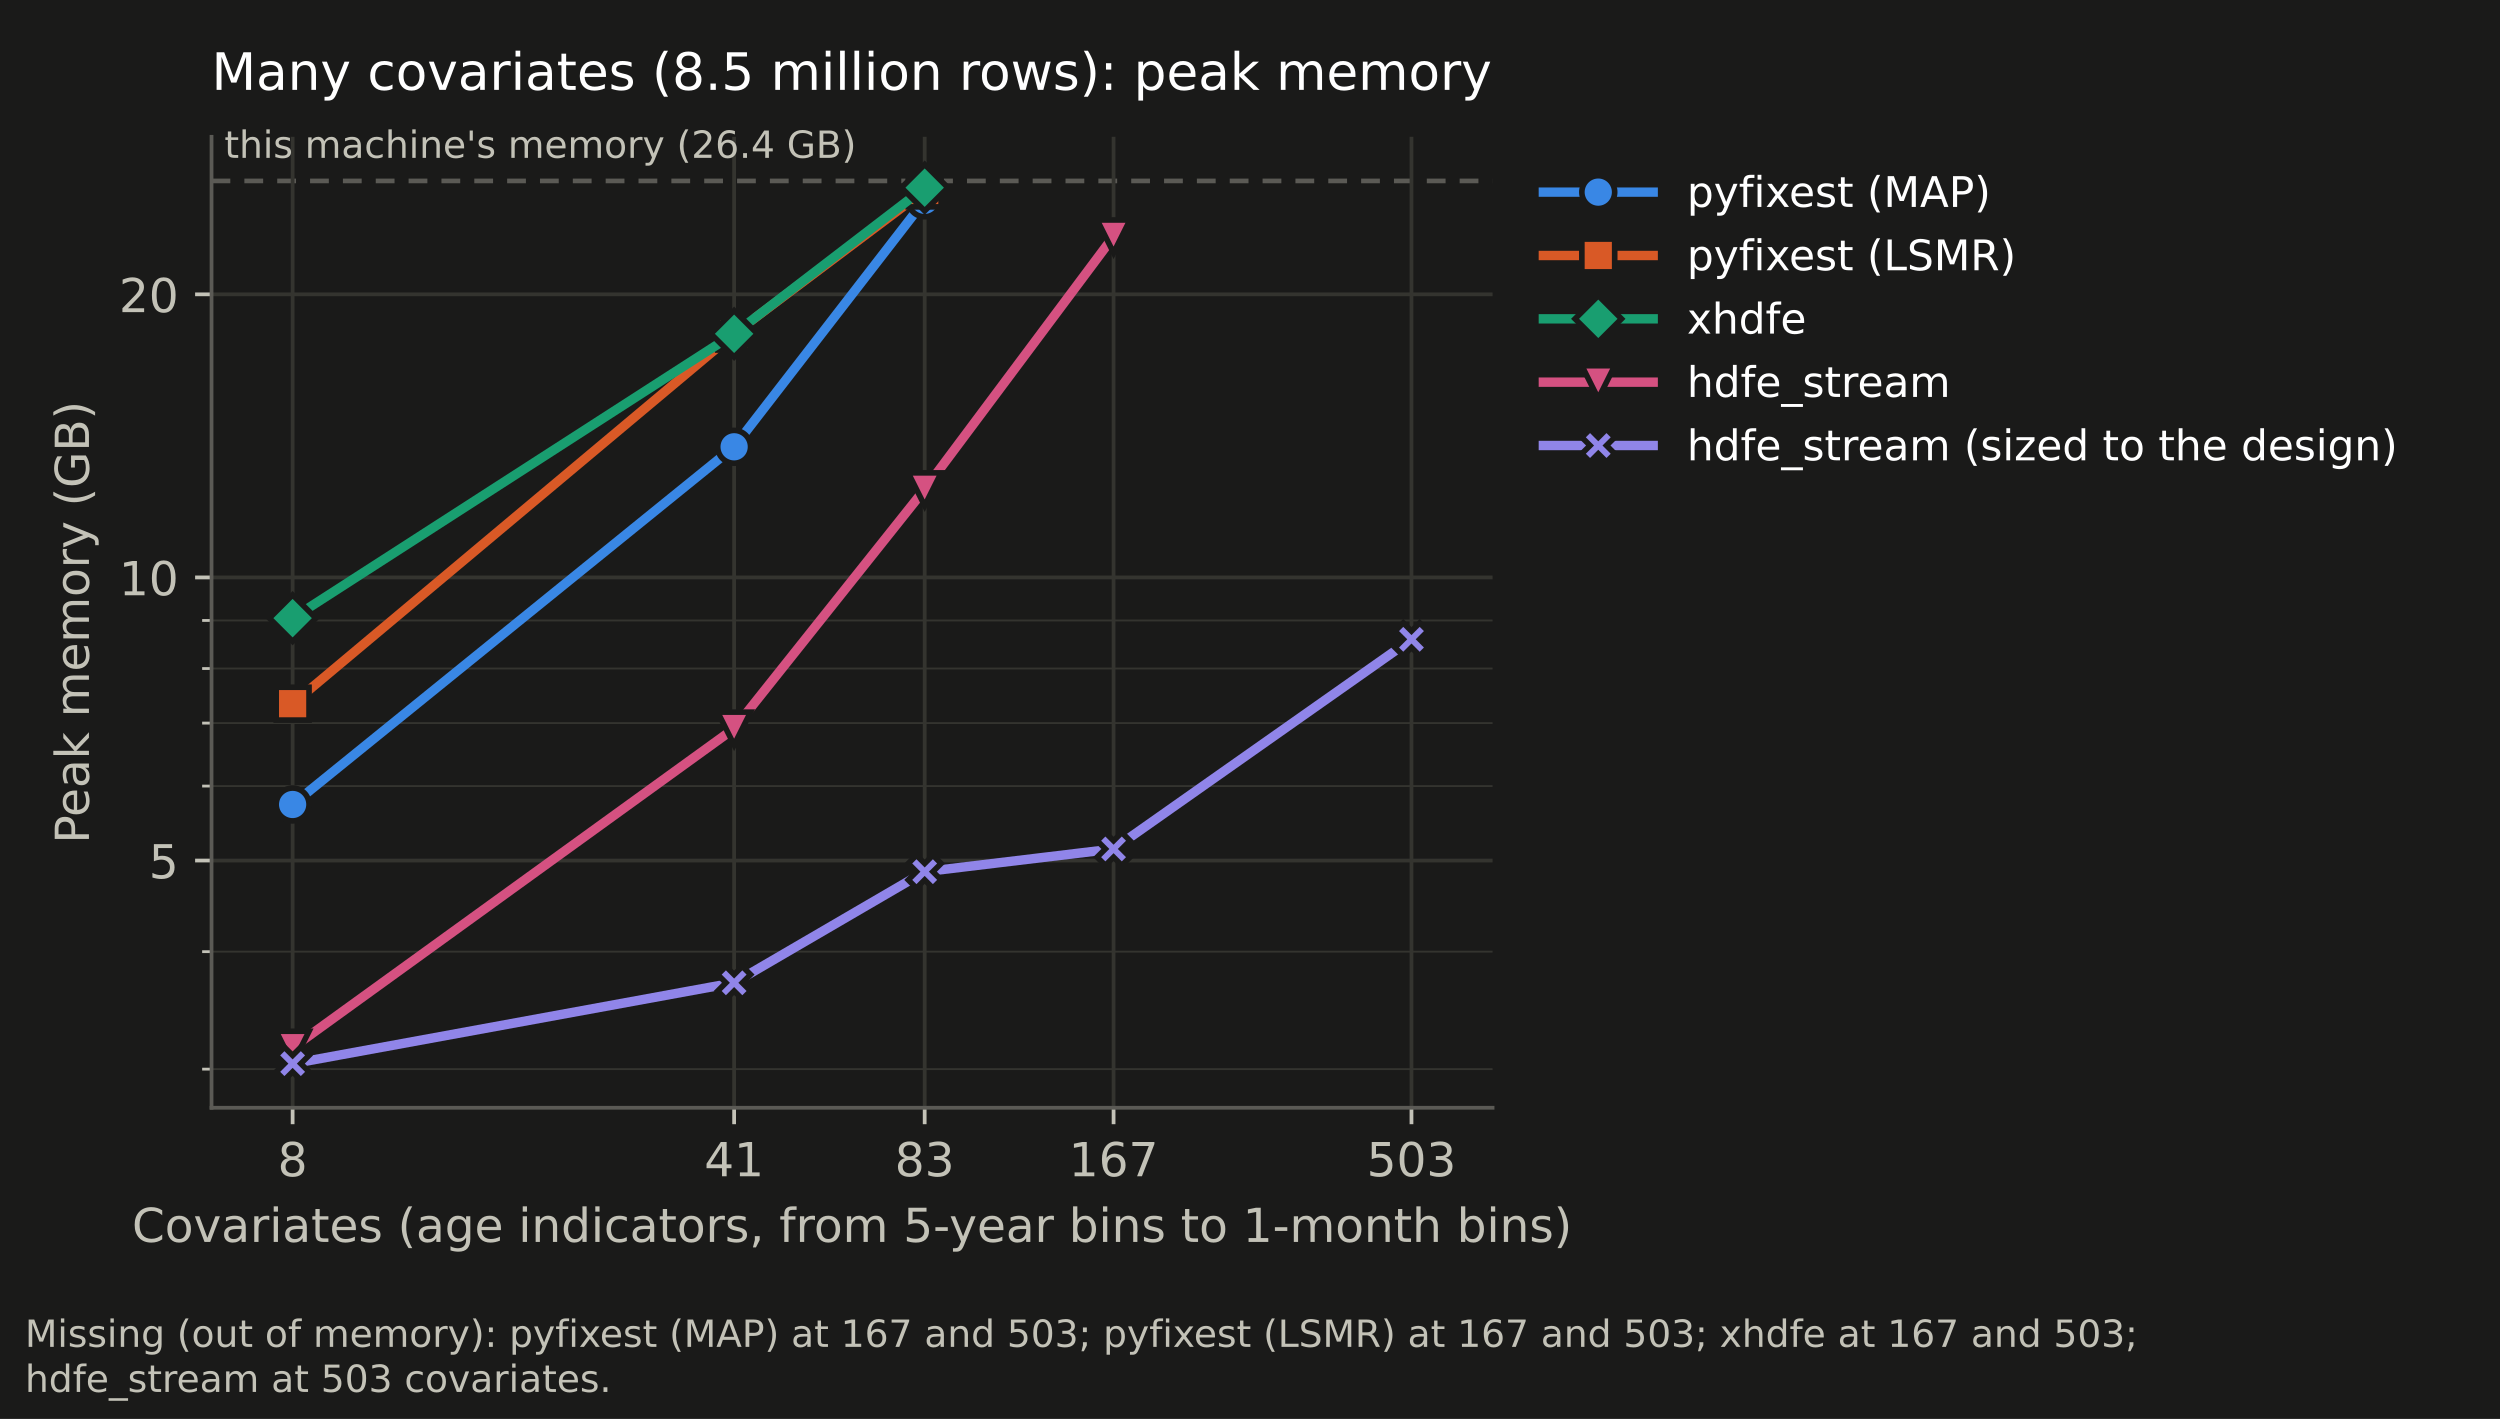
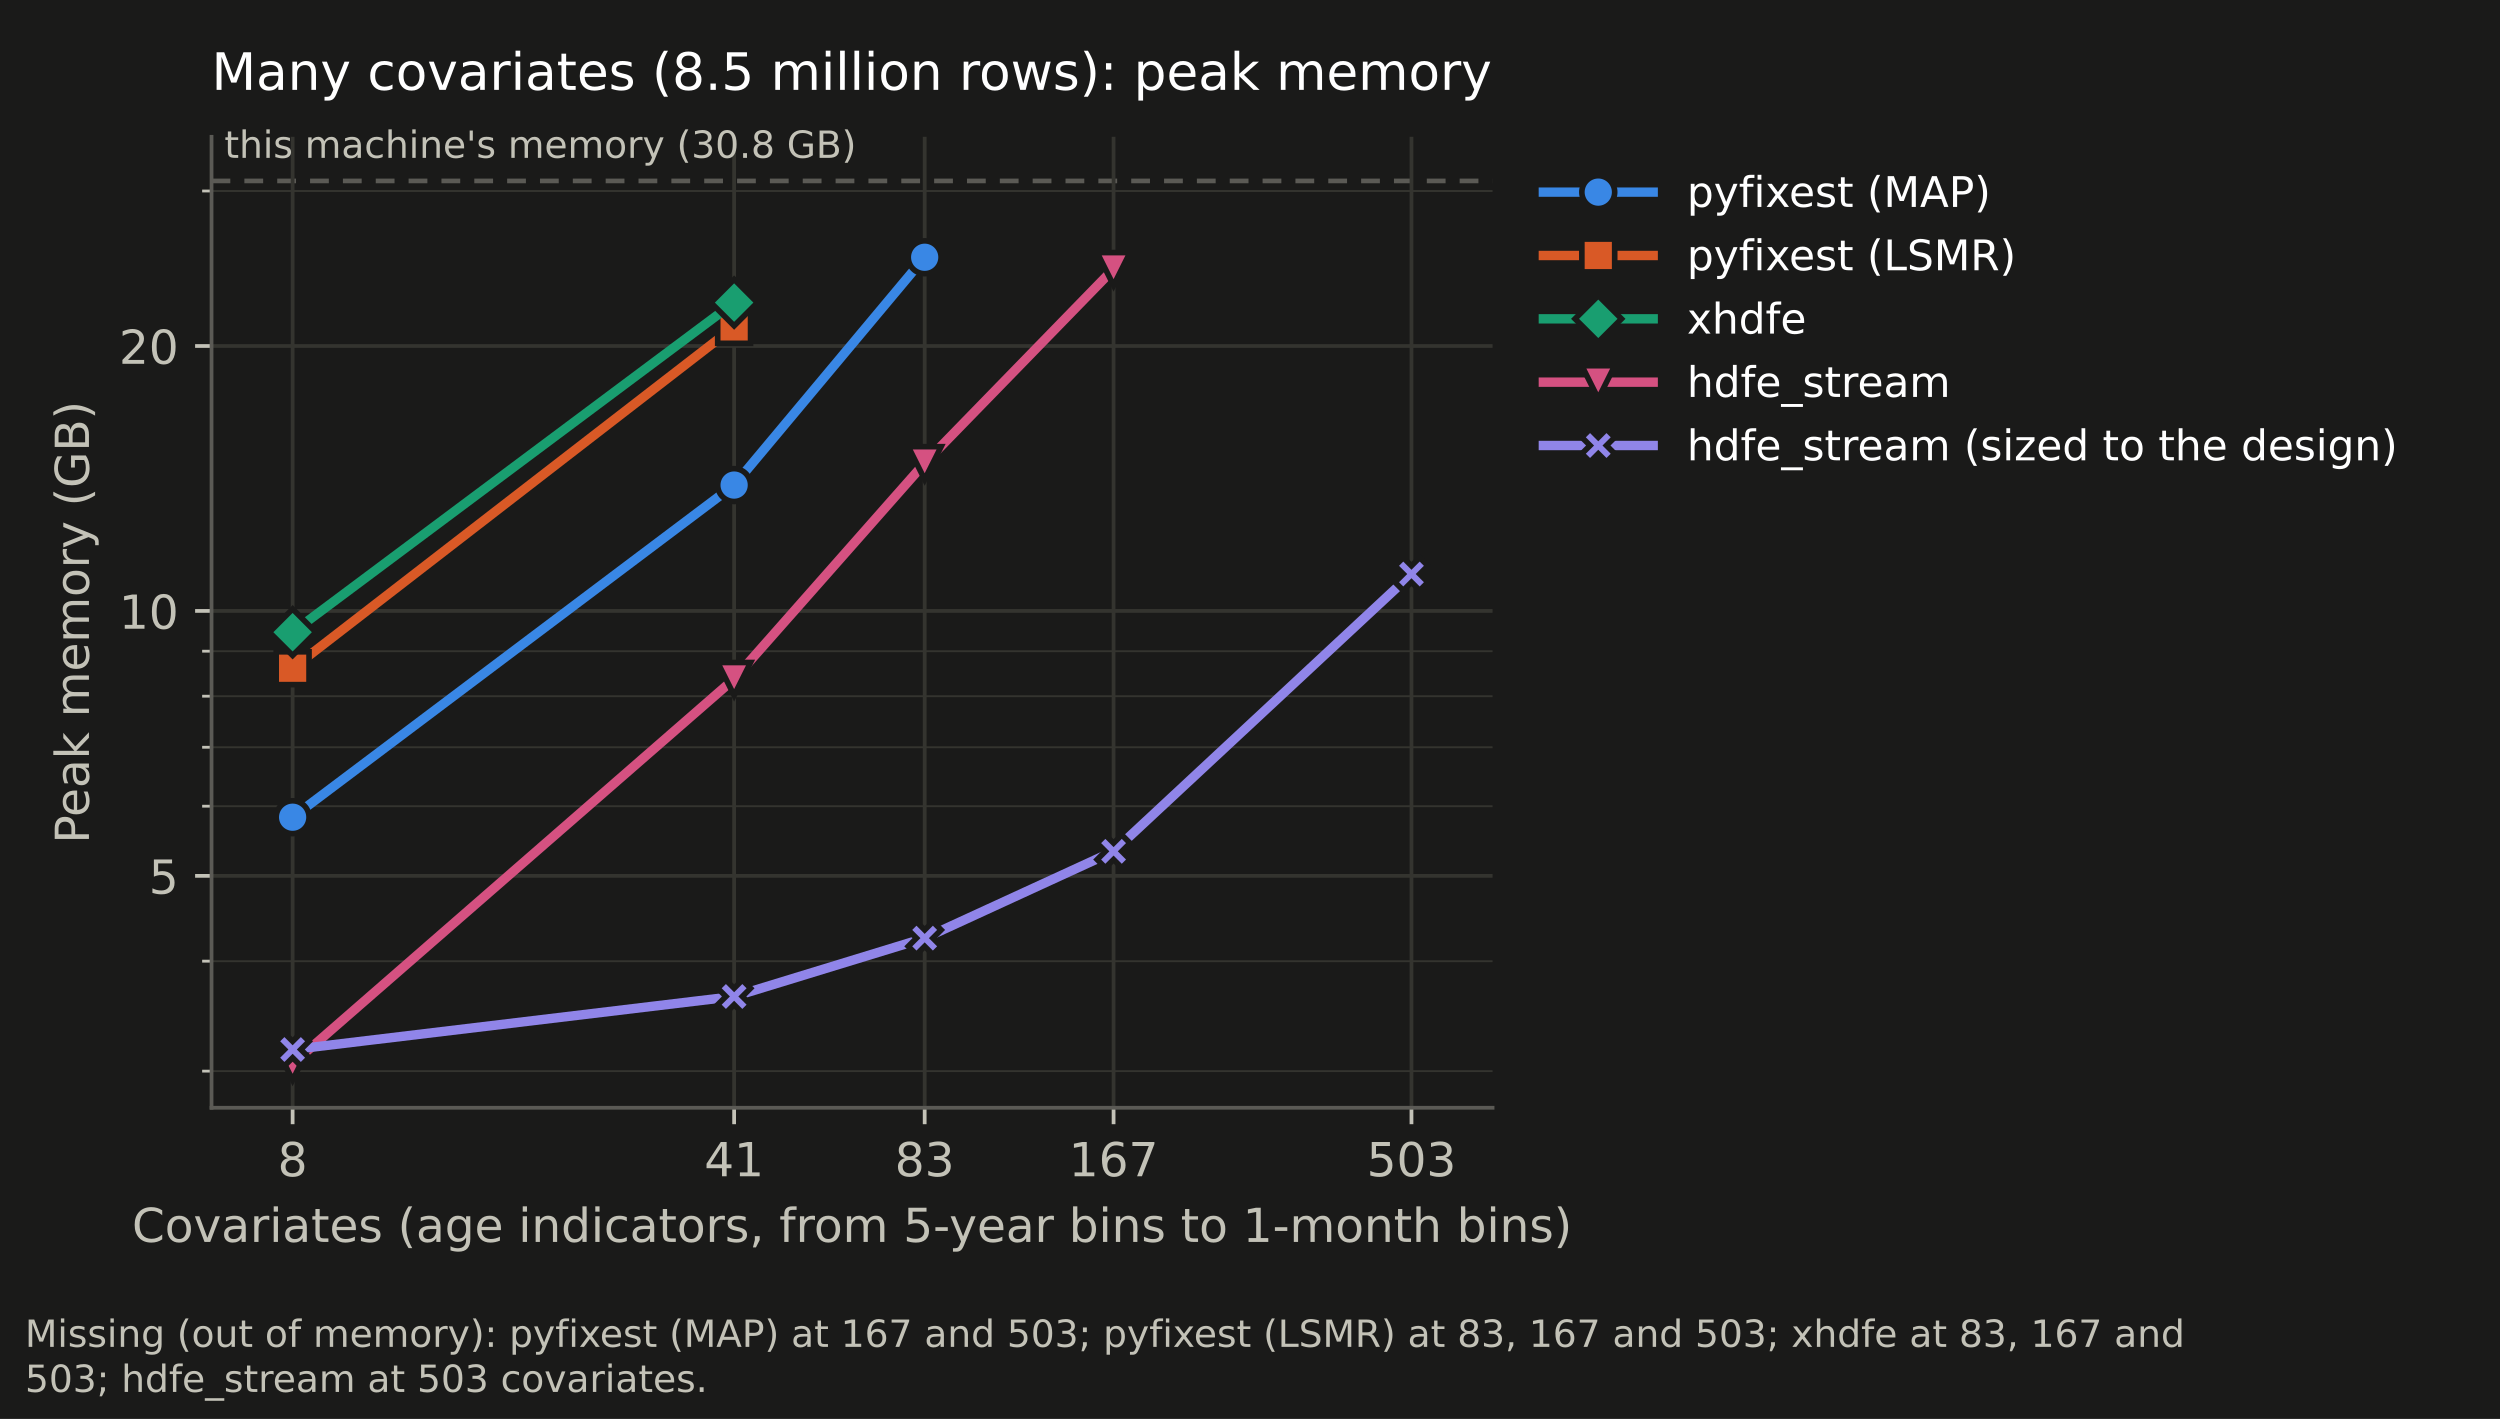
<svg xmlns="http://www.w3.org/2000/svg" xmlns:xlink="http://www.w3.org/1999/xlink" width="532.8pt" height="302.4pt" viewBox="0 0 532.8 302.4" version="1.1">
  <defs>
    <style type="text/css">*{stroke-linejoin: round; stroke-linecap: butt}</style>
  </defs>
  <g id="figure_1">
    <g id="patch_1">
      <path d="M 0 302.4  L 532.8 302.4  L 532.8 0  L 0 0  z " style="fill: #1a1a19" />
    </g>
    <g id="axes_1">
      <g id="patch_2">
        <path d="M 45.082 236.086  L 318.093 236.086  L 318.093 29.157  L 45.082 29.157  z " style="fill: #1a1a19" />
      </g>
      <g id="line2d_1">
        <path d="M 45.082 38.563  L 318.093 38.563  " clip-path="url(#p2034b3658c)" style="fill: none; stroke-dasharray: 4,3; stroke-dashoffset: 0; stroke: #5b5a55" />
      </g>
      <g id="matplotlib.axis_1">
        <g id="xtick_1">
          <g id="line2d_2">
            <path d="M 62.363 236.086  L 62.363 29.157  " clip-path="url(#p2034b3658c)" style="fill: none; stroke: #34342f; stroke-width: 0.8; stroke-linecap: square" />
          </g>
          <g id="line2d_3">
            <defs>
              <path id="m5e53d894cf" d="M 0 0  L 0 3.5  " style="stroke: #c3c2b7; stroke-width: 0.8" />
            </defs>
            <g>
              <use xlink:href="#m5e53d894cf" x="62.363" y="236.086" style="fill: #c3c2b7; stroke: #c3c2b7; stroke-width: 0.8" />
            </g>
          </g>
          <g id="text_1">
            <text style="font-size: 10px; font-family: 'DejaVu Sans', 'Bitstream Vera Sans', 'Computer Modern Sans Serif', 'Lucida Grande', 'Verdana', 'Geneva', 'Lucid', 'Arial', 'Helvetica', 'Avant Garde', sans-serif; text-anchor: middle; fill: #c3c2b7" x="62.363" y="250.683" transform="rotate(-0 62.36259 250.6833)">8</text>
          </g>
        </g>
        <g id="xtick_2">
          <g id="line2d_4">
            <path d="M 156.457 236.086  L 156.457 29.157  " clip-path="url(#p2034b3658c)" style="fill: none; stroke: #34342f; stroke-width: 0.8; stroke-linecap: square" />
          </g>
          <g id="line2d_5">
            <g>
              <use xlink:href="#m5e53d894cf" x="156.457" y="236.086" style="fill: #c3c2b7; stroke: #c3c2b7; stroke-width: 0.8" />
            </g>
          </g>
          <g id="text_2">
            <text style="font-size: 10px; font-family: 'DejaVu Sans', 'Bitstream Vera Sans', 'Computer Modern Sans Serif', 'Lucida Grande', 'Verdana', 'Geneva', 'Lucid', 'Arial', 'Helvetica', 'Avant Garde', sans-serif; text-anchor: middle; fill: #c3c2b7" x="156.457" y="250.683" transform="rotate(-0 156.4571 250.6833)">41</text>
          </g>
        </g>
        <g id="xtick_3">
          <g id="line2d_6">
            <path d="M 197.067 236.086  L 197.067 29.157  " clip-path="url(#p2034b3658c)" style="fill: none; stroke: #34342f; stroke-width: 0.8; stroke-linecap: square" />
          </g>
          <g id="line2d_7">
            <g>
              <use xlink:href="#m5e53d894cf" x="197.067" y="236.086" style="fill: #c3c2b7; stroke: #c3c2b7; stroke-width: 0.8" />
            </g>
          </g>
          <g id="text_3">
            <text style="font-size: 10px; font-family: 'DejaVu Sans', 'Bitstream Vera Sans', 'Computer Modern Sans Serif', 'Lucida Grande', 'Verdana', 'Geneva', 'Lucid', 'Arial', 'Helvetica', 'Avant Garde', sans-serif; text-anchor: middle; fill: #c3c2b7" x="197.067" y="250.683" transform="rotate(-0 197.067 250.6833)">83</text>
          </g>
        </g>
        <g id="xtick_4">
          <g id="line2d_8">
            <path d="M 237.325 236.086  L 237.325 29.157  " clip-path="url(#p2034b3658c)" style="fill: none; stroke: #34342f; stroke-width: 0.8; stroke-linecap: square" />
          </g>
          <g id="line2d_9">
            <g>
              <use xlink:href="#m5e53d894cf" x="237.325" y="236.086" style="fill: #c3c2b7; stroke: #c3c2b7; stroke-width: 0.8" />
            </g>
          </g>
          <g id="text_4">
            <text style="font-size: 10px; font-family: 'DejaVu Sans', 'Bitstream Vera Sans', 'Computer Modern Sans Serif', 'Lucida Grande', 'Verdana', 'Geneva', 'Lucid', 'Arial', 'Helvetica', 'Avant Garde', sans-serif; text-anchor: middle; fill: #c3c2b7" x="237.325" y="250.683" transform="rotate(-0 237.3247 250.6833)">167</text>
          </g>
        </g>
        <g id="xtick_5">
          <g id="line2d_10">
            <path d="M 300.813 236.086  L 300.813 29.157  " clip-path="url(#p2034b3658c)" style="fill: none; stroke: #34342f; stroke-width: 0.8; stroke-linecap: square" />
          </g>
          <g id="line2d_11">
            <g>
              <use xlink:href="#m5e53d894cf" x="300.813" y="236.086" style="fill: #c3c2b7; stroke: #c3c2b7; stroke-width: 0.8" />
            </g>
          </g>
          <g id="text_5">
            <text style="font-size: 10px; font-family: 'DejaVu Sans', 'Bitstream Vera Sans', 'Computer Modern Sans Serif', 'Lucida Grande', 'Verdana', 'Geneva', 'Lucid', 'Arial', 'Helvetica', 'Avant Garde', sans-serif; text-anchor: middle; fill: #c3c2b7" x="300.813" y="250.683" transform="rotate(-0 300.8131 250.6833)">503</text>
          </g>
        </g>
        <g id="text_6">
          <text style="font-size: 10px; font-family: 'DejaVu Sans', 'Bitstream Vera Sans', 'Computer Modern Sans Serif', 'Lucida Grande', 'Verdana', 'Geneva', 'Lucid', 'Arial', 'Helvetica', 'Avant Garde', sans-serif; text-anchor: middle; fill: #c3c2b7" x="181.588" y="264.684" transform="rotate(-0 181.5878 264.6841)">Covariates (age indicators, from 5-year bins to 1-month bins)</text>
        </g>
      </g>
      <g id="matplotlib.axis_2">
        <g id="ytick_1">
          <g id="line2d_12">
-             <path d="M 45.082 183.393  L 318.093 183.393  " clip-path="url(#p2034b3658c)" style="fill: none; stroke: #34342f; stroke-width: 0.8; stroke-linecap: square" />
+             <path d="M 45.082 186.667  L 318.093 186.667  " clip-path="url(#p2034b3658c)" style="fill: none; stroke: #34342f; stroke-width: 0.8; stroke-linecap: square" />
          </g>
          <g id="line2d_13">
            <defs>
              <path id="m9ad4db9a4c" d="M 0 0  L -3.5 0  " style="stroke: #c3c2b7; stroke-width: 0.8" />
            </defs>
            <g>
-               <use xlink:href="#m9ad4db9a4c" x="45.082" y="183.393" style="fill: #c3c2b7; stroke: #c3c2b7; stroke-width: 0.8" />
+               <use xlink:href="#m9ad4db9a4c" x="45.082" y="186.667" style="fill: #c3c2b7; stroke: #c3c2b7; stroke-width: 0.8" />
            </g>
          </g>
          <g id="text_7">
-             <text style="font-size: 10px; font-family: 'DejaVu Sans', 'Bitstream Vera Sans', 'Computer Modern Sans Serif', 'Lucida Grande', 'Verdana', 'Geneva', 'Lucid', 'Arial', 'Helvetica', 'Avant Garde', sans-serif; text-anchor: end; fill: #c3c2b7" x="38.082" y="187.192" transform="rotate(-0 38.08234 187.1917)">5</text>
+             <text style="font-size: 10px; font-family: 'DejaVu Sans', 'Bitstream Vera Sans', 'Computer Modern Sans Serif', 'Lucida Grande', 'Verdana', 'Geneva', 'Lucid', 'Arial', 'Helvetica', 'Avant Garde', sans-serif; text-anchor: end; fill: #c3c2b7" x="38.082" y="190.466" transform="rotate(-0 38.08234 190.4658)">5</text>
          </g>
        </g>
        <g id="ytick_2">
          <g id="line2d_14">
-             <path d="M 45.082 123.061  L 318.093 123.061  " clip-path="url(#p2034b3658c)" style="fill: none; stroke: #34342f; stroke-width: 0.8; stroke-linecap: square" />
+             <path d="M 45.082 130.202  L 318.093 130.202  " clip-path="url(#p2034b3658c)" style="fill: none; stroke: #34342f; stroke-width: 0.8; stroke-linecap: square" />
          </g>
          <g id="line2d_15">
            <g>
-               <use xlink:href="#m9ad4db9a4c" x="45.082" y="123.061" style="fill: #c3c2b7; stroke: #c3c2b7; stroke-width: 0.8" />
+               <use xlink:href="#m9ad4db9a4c" x="45.082" y="130.202" style="fill: #c3c2b7; stroke: #c3c2b7; stroke-width: 0.8" />
            </g>
          </g>
          <g id="text_8">
-             <text style="font-size: 10px; font-family: 'DejaVu Sans', 'Bitstream Vera Sans', 'Computer Modern Sans Serif', 'Lucida Grande', 'Verdana', 'Geneva', 'Lucid', 'Arial', 'Helvetica', 'Avant Garde', sans-serif; text-anchor: end; fill: #c3c2b7" x="38.082" y="126.86" transform="rotate(-0 38.08234 126.8596)">10</text>
+             <text style="font-size: 10px; font-family: 'DejaVu Sans', 'Bitstream Vera Sans', 'Computer Modern Sans Serif', 'Lucida Grande', 'Verdana', 'Geneva', 'Lucid', 'Arial', 'Helvetica', 'Avant Garde', sans-serif; text-anchor: end; fill: #c3c2b7" x="38.082" y="134.001" transform="rotate(-0 38.08234 134.0008)">10</text>
          </g>
        </g>
        <g id="ytick_3">
          <g id="line2d_16">
-             <path d="M 45.082 62.729  L 318.093 62.729  " clip-path="url(#p2034b3658c)" style="fill: none; stroke: #34342f; stroke-width: 0.8; stroke-linecap: square" />
+             <path d="M 45.082 73.737  L 318.093 73.737  " clip-path="url(#p2034b3658c)" style="fill: none; stroke: #34342f; stroke-width: 0.8; stroke-linecap: square" />
          </g>
          <g id="line2d_17">
            <g>
-               <use xlink:href="#m9ad4db9a4c" x="45.082" y="62.729" style="fill: #c3c2b7; stroke: #c3c2b7; stroke-width: 0.8" />
+               <use xlink:href="#m9ad4db9a4c" x="45.082" y="73.737" style="fill: #c3c2b7; stroke: #c3c2b7; stroke-width: 0.8" />
            </g>
          </g>
          <g id="text_9">
-             <text style="font-size: 10px; font-family: 'DejaVu Sans', 'Bitstream Vera Sans', 'Computer Modern Sans Serif', 'Lucida Grande', 'Verdana', 'Geneva', 'Lucid', 'Arial', 'Helvetica', 'Avant Garde', sans-serif; text-anchor: end; fill: #c3c2b7" x="38.082" y="66.527" transform="rotate(-0 38.08234 66.5274)">20</text>
+             <text style="font-size: 10px; font-family: 'DejaVu Sans', 'Bitstream Vera Sans', 'Computer Modern Sans Serif', 'Lucida Grande', 'Verdana', 'Geneva', 'Lucid', 'Arial', 'Helvetica', 'Avant Garde', sans-serif; text-anchor: end; fill: #c3c2b7" x="38.082" y="77.536" transform="rotate(-0 38.08234 77.53582)">20</text>
          </g>
        </g>
        <g id="ytick_4">
          <g id="line2d_18">
-             <path d="M 45.082 227.856  L 318.093 227.856  " clip-path="url(#p2034b3658c)" style="fill: none; stroke: #34342f; stroke-width: 0.4; stroke-linecap: square" />
+             <path d="M 45.082 228.28  L 318.093 228.28  " clip-path="url(#p2034b3658c)" style="fill: none; stroke: #34342f; stroke-width: 0.4; stroke-linecap: square" />
          </g>
          <g id="line2d_19">
            <defs>
              <path id="m36811fcc21" d="M 0 0  L -2 0  " style="stroke: #c3c2b7; stroke-width: 0.6" />
            </defs>
            <g>
-               <use xlink:href="#m36811fcc21" x="45.082" y="227.856" style="fill: #c3c2b7; stroke: #c3c2b7; stroke-width: 0.6" />
+               <use xlink:href="#m36811fcc21" x="45.082" y="228.28" style="fill: #c3c2b7; stroke: #c3c2b7; stroke-width: 0.6" />
            </g>
          </g>
        </g>
        <g id="ytick_5">
          <g id="line2d_20">
-             <path d="M 45.082 202.815  L 318.093 202.815  " clip-path="url(#p2034b3658c)" style="fill: none; stroke: #34342f; stroke-width: 0.4; stroke-linecap: square" />
+             <path d="M 45.082 204.845  L 318.093 204.845  " clip-path="url(#p2034b3658c)" style="fill: none; stroke: #34342f; stroke-width: 0.4; stroke-linecap: square" />
          </g>
          <g id="line2d_21">
            <g>
-               <use xlink:href="#m36811fcc21" x="45.082" y="202.815" style="fill: #c3c2b7; stroke: #c3c2b7; stroke-width: 0.6" />
+               <use xlink:href="#m36811fcc21" x="45.082" y="204.845" style="fill: #c3c2b7; stroke: #c3c2b7; stroke-width: 0.6" />
            </g>
          </g>
        </g>
        <g id="ytick_6">
          <g id="line2d_22">
-             <path d="M 45.082 167.523  L 318.093 167.523  " clip-path="url(#p2034b3658c)" style="fill: none; stroke: #34342f; stroke-width: 0.4; stroke-linecap: square" />
+             <path d="M 45.082 171.815  L 318.093 171.815  " clip-path="url(#p2034b3658c)" style="fill: none; stroke: #34342f; stroke-width: 0.4; stroke-linecap: square" />
          </g>
          <g id="line2d_23">
            <g>
-               <use xlink:href="#m36811fcc21" x="45.082" y="167.523" style="fill: #c3c2b7; stroke: #c3c2b7; stroke-width: 0.6" />
+               <use xlink:href="#m36811fcc21" x="45.082" y="171.815" style="fill: #c3c2b7; stroke: #c3c2b7; stroke-width: 0.6" />
            </g>
          </g>
        </g>
        <g id="ytick_7">
          <g id="line2d_24">
-             <path d="M 45.082 154.106  L 318.093 154.106  " clip-path="url(#p2034b3658c)" style="fill: none; stroke: #34342f; stroke-width: 0.4; stroke-linecap: square" />
+             <path d="M 45.082 159.257  L 318.093 159.257  " clip-path="url(#p2034b3658c)" style="fill: none; stroke: #34342f; stroke-width: 0.4; stroke-linecap: square" />
          </g>
          <g id="line2d_25">
            <g>
-               <use xlink:href="#m36811fcc21" x="45.082" y="154.106" style="fill: #c3c2b7; stroke: #c3c2b7; stroke-width: 0.6" />
+               <use xlink:href="#m36811fcc21" x="45.082" y="159.257" style="fill: #c3c2b7; stroke: #c3c2b7; stroke-width: 0.6" />
            </g>
          </g>
        </g>
        <g id="ytick_8">
          <g id="line2d_26">
-             <path d="M 45.082 142.483  L 318.093 142.483  " clip-path="url(#p2034b3658c)" style="fill: none; stroke: #34342f; stroke-width: 0.4; stroke-linecap: square" />
+             <path d="M 45.082 148.38  L 318.093 148.38  " clip-path="url(#p2034b3658c)" style="fill: none; stroke: #34342f; stroke-width: 0.4; stroke-linecap: square" />
          </g>
          <g id="line2d_27">
            <g>
-               <use xlink:href="#m36811fcc21" x="45.082" y="142.483" style="fill: #c3c2b7; stroke: #c3c2b7; stroke-width: 0.6" />
+               <use xlink:href="#m36811fcc21" x="45.082" y="148.38" style="fill: #c3c2b7; stroke: #c3c2b7; stroke-width: 0.6" />
            </g>
          </g>
        </g>
        <g id="ytick_9">
          <g id="line2d_28">
-             <path d="M 45.082 132.231  L 318.093 132.231  " clip-path="url(#p2034b3658c)" style="fill: none; stroke: #34342f; stroke-width: 0.4; stroke-linecap: square" />
+             <path d="M 45.082 138.785  L 318.093 138.785  " clip-path="url(#p2034b3658c)" style="fill: none; stroke: #34342f; stroke-width: 0.4; stroke-linecap: square" />
          </g>
          <g id="line2d_29">
            <g>
-               <use xlink:href="#m36811fcc21" x="45.082" y="132.231" style="fill: #c3c2b7; stroke: #c3c2b7; stroke-width: 0.6" />
+               <use xlink:href="#m36811fcc21" x="45.082" y="138.785" style="fill: #c3c2b7; stroke: #c3c2b7; stroke-width: 0.6" />
+             </g>
+           </g>
+         </g>
+         <g id="ytick_10">
+           <g id="line2d_30">
+             <path d="M 45.082 40.707  L 318.093 40.707  " clip-path="url(#p2034b3658c)" style="fill: none; stroke: #34342f; stroke-width: 0.4; stroke-linecap: square" />
+           </g>
+           <g id="line2d_31">
+             <g>
+               <use xlink:href="#m36811fcc21" x="45.082" y="40.707" style="fill: #c3c2b7; stroke: #c3c2b7; stroke-width: 0.6" />
            </g>
          </g>
        </g>
        <g id="text_10">
          <text style="font-size: 10px; font-family: 'DejaVu Sans', 'Bitstream Vera Sans', 'Computer Modern Sans Serif', 'Lucida Grande', 'Verdana', 'Geneva', 'Lucid', 'Arial', 'Helvetica', 'Avant Garde', sans-serif; text-anchor: middle; fill: #c3c2b7" x="18.955" y="132.622" transform="rotate(-90 18.955 132.6215)">Peak memory (GB)</text>
        </g>
      </g>
      <g id="patch_3">
        <path d="M 45.082 236.086  L 45.082 29.157  " style="fill: none; stroke: #5b5a55; stroke-width: 0.8; stroke-linejoin: miter; stroke-linecap: square" />
      </g>
      <g id="patch_4">
        <path d="M 45.082 236.086  L 318.093 236.086  " style="fill: none; stroke: #5b5a55; stroke-width: 0.8; stroke-linejoin: miter; stroke-linecap: square" />
      </g>
-       <g id="line2d_30">
-         <path d="M 62.363 171.452  L 156.457 95.222  L 197.067 42.695  " clip-path="url(#p2034b3658c)" style="fill: none; stroke: #3987e5; stroke-width: 2; stroke-linecap: square" />
+       <g id="line2d_32">
+         <path d="M 62.363 174.164  L 156.457 103.378  L 197.067 54.828  " clip-path="url(#p2034b3658c)" style="fill: none; stroke: #3987e5; stroke-width: 2; stroke-linecap: square" />
        <defs>
          <path id="m9568807331" d="M 0 3.5  C 0.928 3.5 1.819 3.131 2.475 2.475  C 3.131 1.819 3.5 0.928 3.5 0  C 3.5 -0.928 3.131 -1.819 2.475 -2.475  C 1.819 -3.131 0.928 -3.5 0 -3.5  C -0.928 -3.5 -1.819 -3.131 -2.475 -2.475  C -3.131 -1.819 -3.5 -0.928 -3.5 0  C -3.5 0.928 -3.131 1.819 -2.475 2.475  C -1.819 3.131 -0.928 3.5 0 3.5  z " style="stroke: #1a1a19; stroke-width: 1.2" />
        </defs>
        <g clip-path="url(#p2034b3658c)">
-           <use xlink:href="#m9568807331" x="62.363" y="171.452" style="fill: #3987e5; stroke: #1a1a19; stroke-width: 1.2" />
-           <use xlink:href="#m9568807331" x="156.457" y="95.222" style="fill: #3987e5; stroke: #1a1a19; stroke-width: 1.2" />
-           <use xlink:href="#m9568807331" x="197.067" y="42.695" style="fill: #3987e5; stroke: #1a1a19; stroke-width: 1.2" />
-         </g>
-       </g>
-       <g id="line2d_31">
-         <path d="M 62.363 149.966  L 156.457 71.098  L 197.067 40.588  " clip-path="url(#p2034b3658c)" style="fill: none; stroke: #d95926; stroke-width: 2; stroke-linecap: square" />
+           <use xlink:href="#m9568807331" x="62.363" y="174.164" style="fill: #3987e5; stroke: #1a1a19; stroke-width: 1.2" />
+           <use xlink:href="#m9568807331" x="156.457" y="103.378" style="fill: #3987e5; stroke: #1a1a19; stroke-width: 1.2" />
+           <use xlink:href="#m9568807331" x="197.067" y="54.828" style="fill: #3987e5; stroke: #1a1a19; stroke-width: 1.2" />
+         </g>
+       </g>
+       <g id="line2d_33">
+         <path d="M 62.363 142.411  L 156.457 69.67  " clip-path="url(#p2034b3658c)" style="fill: none; stroke: #d95926; stroke-width: 2; stroke-linecap: square" />
        <defs>
          <path id="m72b074f4e4" d="M -3.5 3.5  L 3.5 3.5  L 3.5 -3.5  L -3.5 -3.5  z " style="stroke: #1a1a19; stroke-width: 1.2; stroke-linejoin: miter" />
        </defs>
        <g clip-path="url(#p2034b3658c)">
-           <use xlink:href="#m72b074f4e4" x="62.363" y="149.966" style="fill: #d95926; stroke: #1a1a19; stroke-width: 1.2; stroke-linejoin: miter" />
-           <use xlink:href="#m72b074f4e4" x="156.457" y="71.098" style="fill: #d95926; stroke: #1a1a19; stroke-width: 1.2; stroke-linejoin: miter" />
-           <use xlink:href="#m72b074f4e4" x="197.067" y="40.588" style="fill: #d95926; stroke: #1a1a19; stroke-width: 1.2; stroke-linejoin: miter" />
-         </g>
-       </g>
-       <g id="line2d_32">
-         <path d="M 62.363 131.739  L 156.457 71.138  L 197.067 39.997  " clip-path="url(#p2034b3658c)" style="fill: none; stroke: #199e70; stroke-width: 2; stroke-linecap: square" />
+           <use xlink:href="#m72b074f4e4" x="62.363" y="142.411" style="fill: #d95926; stroke: #1a1a19; stroke-width: 1.2; stroke-linejoin: miter" />
+           <use xlink:href="#m72b074f4e4" x="156.457" y="69.67" style="fill: #d95926; stroke: #1a1a19; stroke-width: 1.2; stroke-linejoin: miter" />
+         </g>
+       </g>
+       <g id="line2d_34">
+         <path d="M 62.363 134.739  L 156.457 64.489  " clip-path="url(#p2034b3658c)" style="fill: none; stroke: #199e70; stroke-width: 2; stroke-linecap: square" />
        <defs>
          <path id="mc92329f68a" d="M -0 4.95  L 4.95 0  L 0 -4.95  L -4.95 -0  z " style="stroke: #1a1a19; stroke-width: 1.2; stroke-linejoin: miter" />
        </defs>
        <g clip-path="url(#p2034b3658c)">
-           <use xlink:href="#mc92329f68a" x="62.363" y="131.739" style="fill: #199e70; stroke: #1a1a19; stroke-width: 1.2; stroke-linejoin: miter" />
-           <use xlink:href="#mc92329f68a" x="156.457" y="71.138" style="fill: #199e70; stroke: #1a1a19; stroke-width: 1.2; stroke-linejoin: miter" />
-           <use xlink:href="#mc92329f68a" x="197.067" y="39.997" style="fill: #199e70; stroke: #1a1a19; stroke-width: 1.2; stroke-linejoin: miter" />
-         </g>
-       </g>
-       <g id="line2d_33">
-         <path d="M 62.363 223.281  L 156.457 155.266  L 197.067 104.279  L 237.325 50.378  " clip-path="url(#p2034b3658c)" style="fill: none; stroke: #d55181; stroke-width: 2; stroke-linecap: square" />
+           <use xlink:href="#mc92329f68a" x="62.363" y="134.739" style="fill: #199e70; stroke: #1a1a19; stroke-width: 1.2; stroke-linejoin: miter" />
+           <use xlink:href="#mc92329f68a" x="156.457" y="64.489" style="fill: #199e70; stroke: #1a1a19; stroke-width: 1.2; stroke-linejoin: miter" />
+         </g>
+       </g>
+       <g id="line2d_35">
+         <path d="M 62.363 226.68  L 156.457 144.695  L 197.067 98.691  L 237.325 57.327  " clip-path="url(#p2034b3658c)" style="fill: none; stroke: #d55181; stroke-width: 2; stroke-linecap: square" />
        <defs>
          <path id="mc97f44e263" d="M -0 3.5  L 3.5 -3.5  L -3.5 -3.5  z " style="stroke: #1a1a19; stroke-width: 1.2; stroke-linejoin: miter" />
        </defs>
        <g clip-path="url(#p2034b3658c)">
-           <use xlink:href="#mc97f44e263" x="62.363" y="223.281" style="fill: #d55181; stroke: #1a1a19; stroke-width: 1.2; stroke-linejoin: miter" />
-           <use xlink:href="#mc97f44e263" x="156.457" y="155.266" style="fill: #d55181; stroke: #1a1a19; stroke-width: 1.2; stroke-linejoin: miter" />
-           <use xlink:href="#mc97f44e263" x="197.067" y="104.279" style="fill: #d55181; stroke: #1a1a19; stroke-width: 1.2; stroke-linejoin: miter" />
-           <use xlink:href="#mc97f44e263" x="237.325" y="50.378" style="fill: #d55181; stroke: #1a1a19; stroke-width: 1.2; stroke-linejoin: miter" />
-         </g>
-       </g>
-       <g id="line2d_34">
-         <path d="M 62.363 226.68  L 156.457 209.453  L 197.067 185.774  L 237.325 180.928  L 300.813 136.248  " clip-path="url(#p2034b3658c)" style="fill: none; stroke: #9085e9; stroke-width: 2; stroke-linecap: square" />
+           <use xlink:href="#mc97f44e263" x="62.363" y="226.68" style="fill: #d55181; stroke: #1a1a19; stroke-width: 1.2; stroke-linejoin: miter" />
+           <use xlink:href="#mc97f44e263" x="156.457" y="144.695" style="fill: #d55181; stroke: #1a1a19; stroke-width: 1.2; stroke-linejoin: miter" />
+           <use xlink:href="#mc97f44e263" x="197.067" y="98.691" style="fill: #d55181; stroke: #1a1a19; stroke-width: 1.2; stroke-linejoin: miter" />
+           <use xlink:href="#mc97f44e263" x="237.325" y="57.327" style="fill: #d55181; stroke: #1a1a19; stroke-width: 1.2; stroke-linejoin: miter" />
+         </g>
+       </g>
+       <g id="line2d_36">
+         <path d="M 62.363 223.674  L 156.457 212.371  L 197.067 199.935  L 237.325 181.436  L 300.813 122.335  " clip-path="url(#p2034b3658c)" style="fill: none; stroke: #9085e9; stroke-width: 2; stroke-linecap: square" />
        <defs>
          <path id="mdfb906f3f3" d="M -1.75 3.5  L 0 1.75  L 1.75 3.5  L 3.5 1.75  L 1.75 0  L 3.5 -1.75  L 1.75 -3.5  L 0 -1.75  L -1.75 -3.5  L -3.5 -1.75  L -1.75 0  L -3.5 1.75  z " style="stroke: #1a1a19; stroke-width: 1.2; stroke-linejoin: miter" />
        </defs>
        <g clip-path="url(#p2034b3658c)">
-           <use xlink:href="#mdfb906f3f3" x="62.363" y="226.68" style="fill: #9085e9; stroke: #1a1a19; stroke-width: 1.2; stroke-linejoin: miter" />
-           <use xlink:href="#mdfb906f3f3" x="156.457" y="209.453" style="fill: #9085e9; stroke: #1a1a19; stroke-width: 1.2; stroke-linejoin: miter" />
-           <use xlink:href="#mdfb906f3f3" x="197.067" y="185.774" style="fill: #9085e9; stroke: #1a1a19; stroke-width: 1.2; stroke-linejoin: miter" />
-           <use xlink:href="#mdfb906f3f3" x="237.325" y="180.928" style="fill: #9085e9; stroke: #1a1a19; stroke-width: 1.2; stroke-linejoin: miter" />
-           <use xlink:href="#mdfb906f3f3" x="300.813" y="136.248" style="fill: #9085e9; stroke: #1a1a19; stroke-width: 1.2; stroke-linejoin: miter" />
+           <use xlink:href="#mdfb906f3f3" x="62.363" y="223.674" style="fill: #9085e9; stroke: #1a1a19; stroke-width: 1.2; stroke-linejoin: miter" />
+           <use xlink:href="#mdfb906f3f3" x="156.457" y="212.371" style="fill: #9085e9; stroke: #1a1a19; stroke-width: 1.2; stroke-linejoin: miter" />
+           <use xlink:href="#mdfb906f3f3" x="197.067" y="199.935" style="fill: #9085e9; stroke: #1a1a19; stroke-width: 1.2; stroke-linejoin: miter" />
+           <use xlink:href="#mdfb906f3f3" x="237.325" y="181.436" style="fill: #9085e9; stroke: #1a1a19; stroke-width: 1.2; stroke-linejoin: miter" />
+           <use xlink:href="#mdfb906f3f3" x="300.813" y="122.335" style="fill: #9085e9; stroke: #1a1a19; stroke-width: 1.2; stroke-linejoin: miter" />
        </g>
      </g>
      <g id="text_11">
-         <text style="font-size: 8px; font-family: 'DejaVu Sans', 'Bitstream Vera Sans', 'Computer Modern Sans Serif', 'Lucida Grande', 'Verdana', 'Geneva', 'Lucid', 'Arial', 'Helvetica', 'Avant Garde', sans-serif; text-anchor: start; fill: #c3c2b7" x="47.812" y="33.641" transform="rotate(-0 47.81245 33.64138)">this machine's memory (26.4 GB)</text>
+         <text style="font-size: 8px; font-family: 'DejaVu Sans', 'Bitstream Vera Sans', 'Computer Modern Sans Serif', 'Lucida Grande', 'Verdana', 'Geneva', 'Lucid', 'Arial', 'Helvetica', 'Avant Garde', sans-serif; text-anchor: start; fill: #c3c2b7" x="47.812" y="33.641" transform="rotate(-0 47.81245 33.64138)">this machine's memory (30.8 GB)</text>
      </g>
      <g id="text_12">
        <text style="font-size: 11px; font-family: 'DejaVu Sans', 'Bitstream Vera Sans', 'Computer Modern Sans Serif', 'Lucida Grande', 'Verdana', 'Geneva', 'Lucid', 'Arial', 'Helvetica', 'Avant Garde', sans-serif; text-anchor: start; fill: #ffffff" x="45.082" y="19.157" transform="rotate(-0 45.08234 19.15742)">Many covariates (8.5 million rows): peak memory</text>
      </g>
      <g id="legend_1">
-         <g id="line2d_35">
+         <g id="line2d_37">
          <path d="M 328.923 40.946  L 340.623 40.946  L 352.323 40.946  " style="fill: none; stroke: #3987e5; stroke-width: 2; stroke-linecap: square" />
          <g>
            <use xlink:href="#m9568807331" x="340.623" y="40.946" style="fill: #3987e5; stroke: #1a1a19; stroke-width: 1.2" />
          </g>
        </g>
        <g id="text_13">
          <text style="font-size: 9px; font-family: 'DejaVu Sans', 'Bitstream Vera Sans', 'Computer Modern Sans Serif', 'Lucida Grande', 'Verdana', 'Geneva', 'Lucid', 'Arial', 'Helvetica', 'Avant Garde', sans-serif; text-anchor: start; fill: #ffffff" x="359.523" y="44.096" transform="rotate(-0 359.5234 44.09602)">pyfixest (MAP)</text>
        </g>
-         <g id="line2d_36">
+         <g id="line2d_38">
          <path d="M 328.923 54.447  L 340.623 54.447  L 352.323 54.447  " style="fill: none; stroke: #d95926; stroke-width: 2; stroke-linecap: square" />
          <g>
            <use xlink:href="#m72b074f4e4" x="340.623" y="54.447" style="fill: #d95926; stroke: #1a1a19; stroke-width: 1.2; stroke-linejoin: miter" />
          </g>
        </g>
        <g id="text_14">
          <text style="font-size: 9px; font-family: 'DejaVu Sans', 'Bitstream Vera Sans', 'Computer Modern Sans Serif', 'Lucida Grande', 'Verdana', 'Geneva', 'Lucid', 'Arial', 'Helvetica', 'Avant Garde', sans-serif; text-anchor: start; fill: #ffffff" x="359.523" y="57.597" transform="rotate(-0 359.5234 57.59672)">pyfixest (LSMR)</text>
        </g>
-         <g id="line2d_37">
+         <g id="line2d_39">
          <path d="M 328.923 67.947  L 340.623 67.947  L 352.323 67.947  " style="fill: none; stroke: #199e70; stroke-width: 2; stroke-linecap: square" />
          <g>
            <use xlink:href="#mc92329f68a" x="340.623" y="67.947" style="fill: #199e70; stroke: #1a1a19; stroke-width: 1.2; stroke-linejoin: miter" />
          </g>
        </g>
        <g id="text_15">
          <text style="font-size: 9px; font-family: 'DejaVu Sans', 'Bitstream Vera Sans', 'Computer Modern Sans Serif', 'Lucida Grande', 'Verdana', 'Geneva', 'Lucid', 'Arial', 'Helvetica', 'Avant Garde', sans-serif; text-anchor: start; fill: #ffffff" x="359.523" y="71.097" transform="rotate(-0 359.5234 71.09742)">xhdfe</text>
        </g>
-         <g id="line2d_38">
+         <g id="line2d_40">
          <path d="M 328.923 81.448  L 340.623 81.448  L 352.323 81.448  " style="fill: none; stroke: #d55181; stroke-width: 2; stroke-linecap: square" />
          <g>
            <use xlink:href="#mc97f44e263" x="340.623" y="81.448" style="fill: #d55181; stroke: #1a1a19; stroke-width: 1.2; stroke-linejoin: miter" />
          </g>
        </g>
        <g id="text_16">
          <text style="font-size: 9px; font-family: 'DejaVu Sans', 'Bitstream Vera Sans', 'Computer Modern Sans Serif', 'Lucida Grande', 'Verdana', 'Geneva', 'Lucid', 'Arial', 'Helvetica', 'Avant Garde', sans-serif; text-anchor: start; fill: #ffffff" x="359.523" y="84.598" transform="rotate(-0 359.5234 84.59812)">hdfe_stream</text>
        </g>
-         <g id="line2d_39">
+         <g id="line2d_41">
          <path d="M 328.923 94.949  L 340.623 94.949  L 352.323 94.949  " style="fill: none; stroke: #9085e9; stroke-width: 2; stroke-linecap: square" />
          <g>
            <use xlink:href="#mdfb906f3f3" x="340.623" y="94.949" style="fill: #9085e9; stroke: #1a1a19; stroke-width: 1.2; stroke-linejoin: miter" />
          </g>
        </g>
        <g id="text_17">
          <text style="font-size: 9px; font-family: 'DejaVu Sans', 'Bitstream Vera Sans', 'Computer Modern Sans Serif', 'Lucida Grande', 'Verdana', 'Geneva', 'Lucid', 'Arial', 'Helvetica', 'Avant Garde', sans-serif; text-anchor: start; fill: #ffffff" x="359.523" y="98.099" transform="rotate(-0 359.5234 98.09883)">hdfe_stream (sized to the design)</text>
        </g>
      </g>
    </g>
    <g id="text_18">
-       <text style="font-size: 8px; font-family: 'DejaVu Sans', 'Bitstream Vera Sans', 'Computer Modern Sans Serif', 'Lucida Grande', 'Verdana', 'Geneva', 'Lucid', 'Arial', 'Helvetica', 'Avant Garde', sans-serif; fill: #c3c2b7" transform="translate(5.328 287.0512)">Missing (out of memory): pyfixest (MAP) at 167 and 503; pyfixest (LSMR) at 167 and 503; xhdfe at 167 and 503;</text>
-       <text style="font-size: 8px; font-family: 'DejaVu Sans', 'Bitstream Vera Sans', 'Computer Modern Sans Serif', 'Lucida Grande', 'Verdana', 'Geneva', 'Lucid', 'Arial', 'Helvetica', 'Avant Garde', sans-serif; fill: #c3c2b7" transform="translate(5.328 296.6533)">hdfe_stream at 503 covariates.</text>
+       <text style="font-size: 8px; font-family: 'DejaVu Sans', 'Bitstream Vera Sans', 'Computer Modern Sans Serif', 'Lucida Grande', 'Verdana', 'Geneva', 'Lucid', 'Arial', 'Helvetica', 'Avant Garde', sans-serif; fill: #c3c2b7" transform="translate(5.328 287.0512)">Missing (out of memory): pyfixest (MAP) at 167 and 503; pyfixest (LSMR) at 83, 167 and 503; xhdfe at 83, 167 and</text>
+       <text style="font-size: 8px; font-family: 'DejaVu Sans', 'Bitstream Vera Sans', 'Computer Modern Sans Serif', 'Lucida Grande', 'Verdana', 'Geneva', 'Lucid', 'Arial', 'Helvetica', 'Avant Garde', sans-serif; fill: #c3c2b7" transform="translate(5.328 296.6533)">503; hdfe_stream at 503 covariates.</text>
    </g>
  </g>
  <defs>
    <clipPath id="p2034b3658c">
      <rect x="45.082" y="29.157" width="273.011" height="206.928" />
    </clipPath>
  </defs>
</svg>
